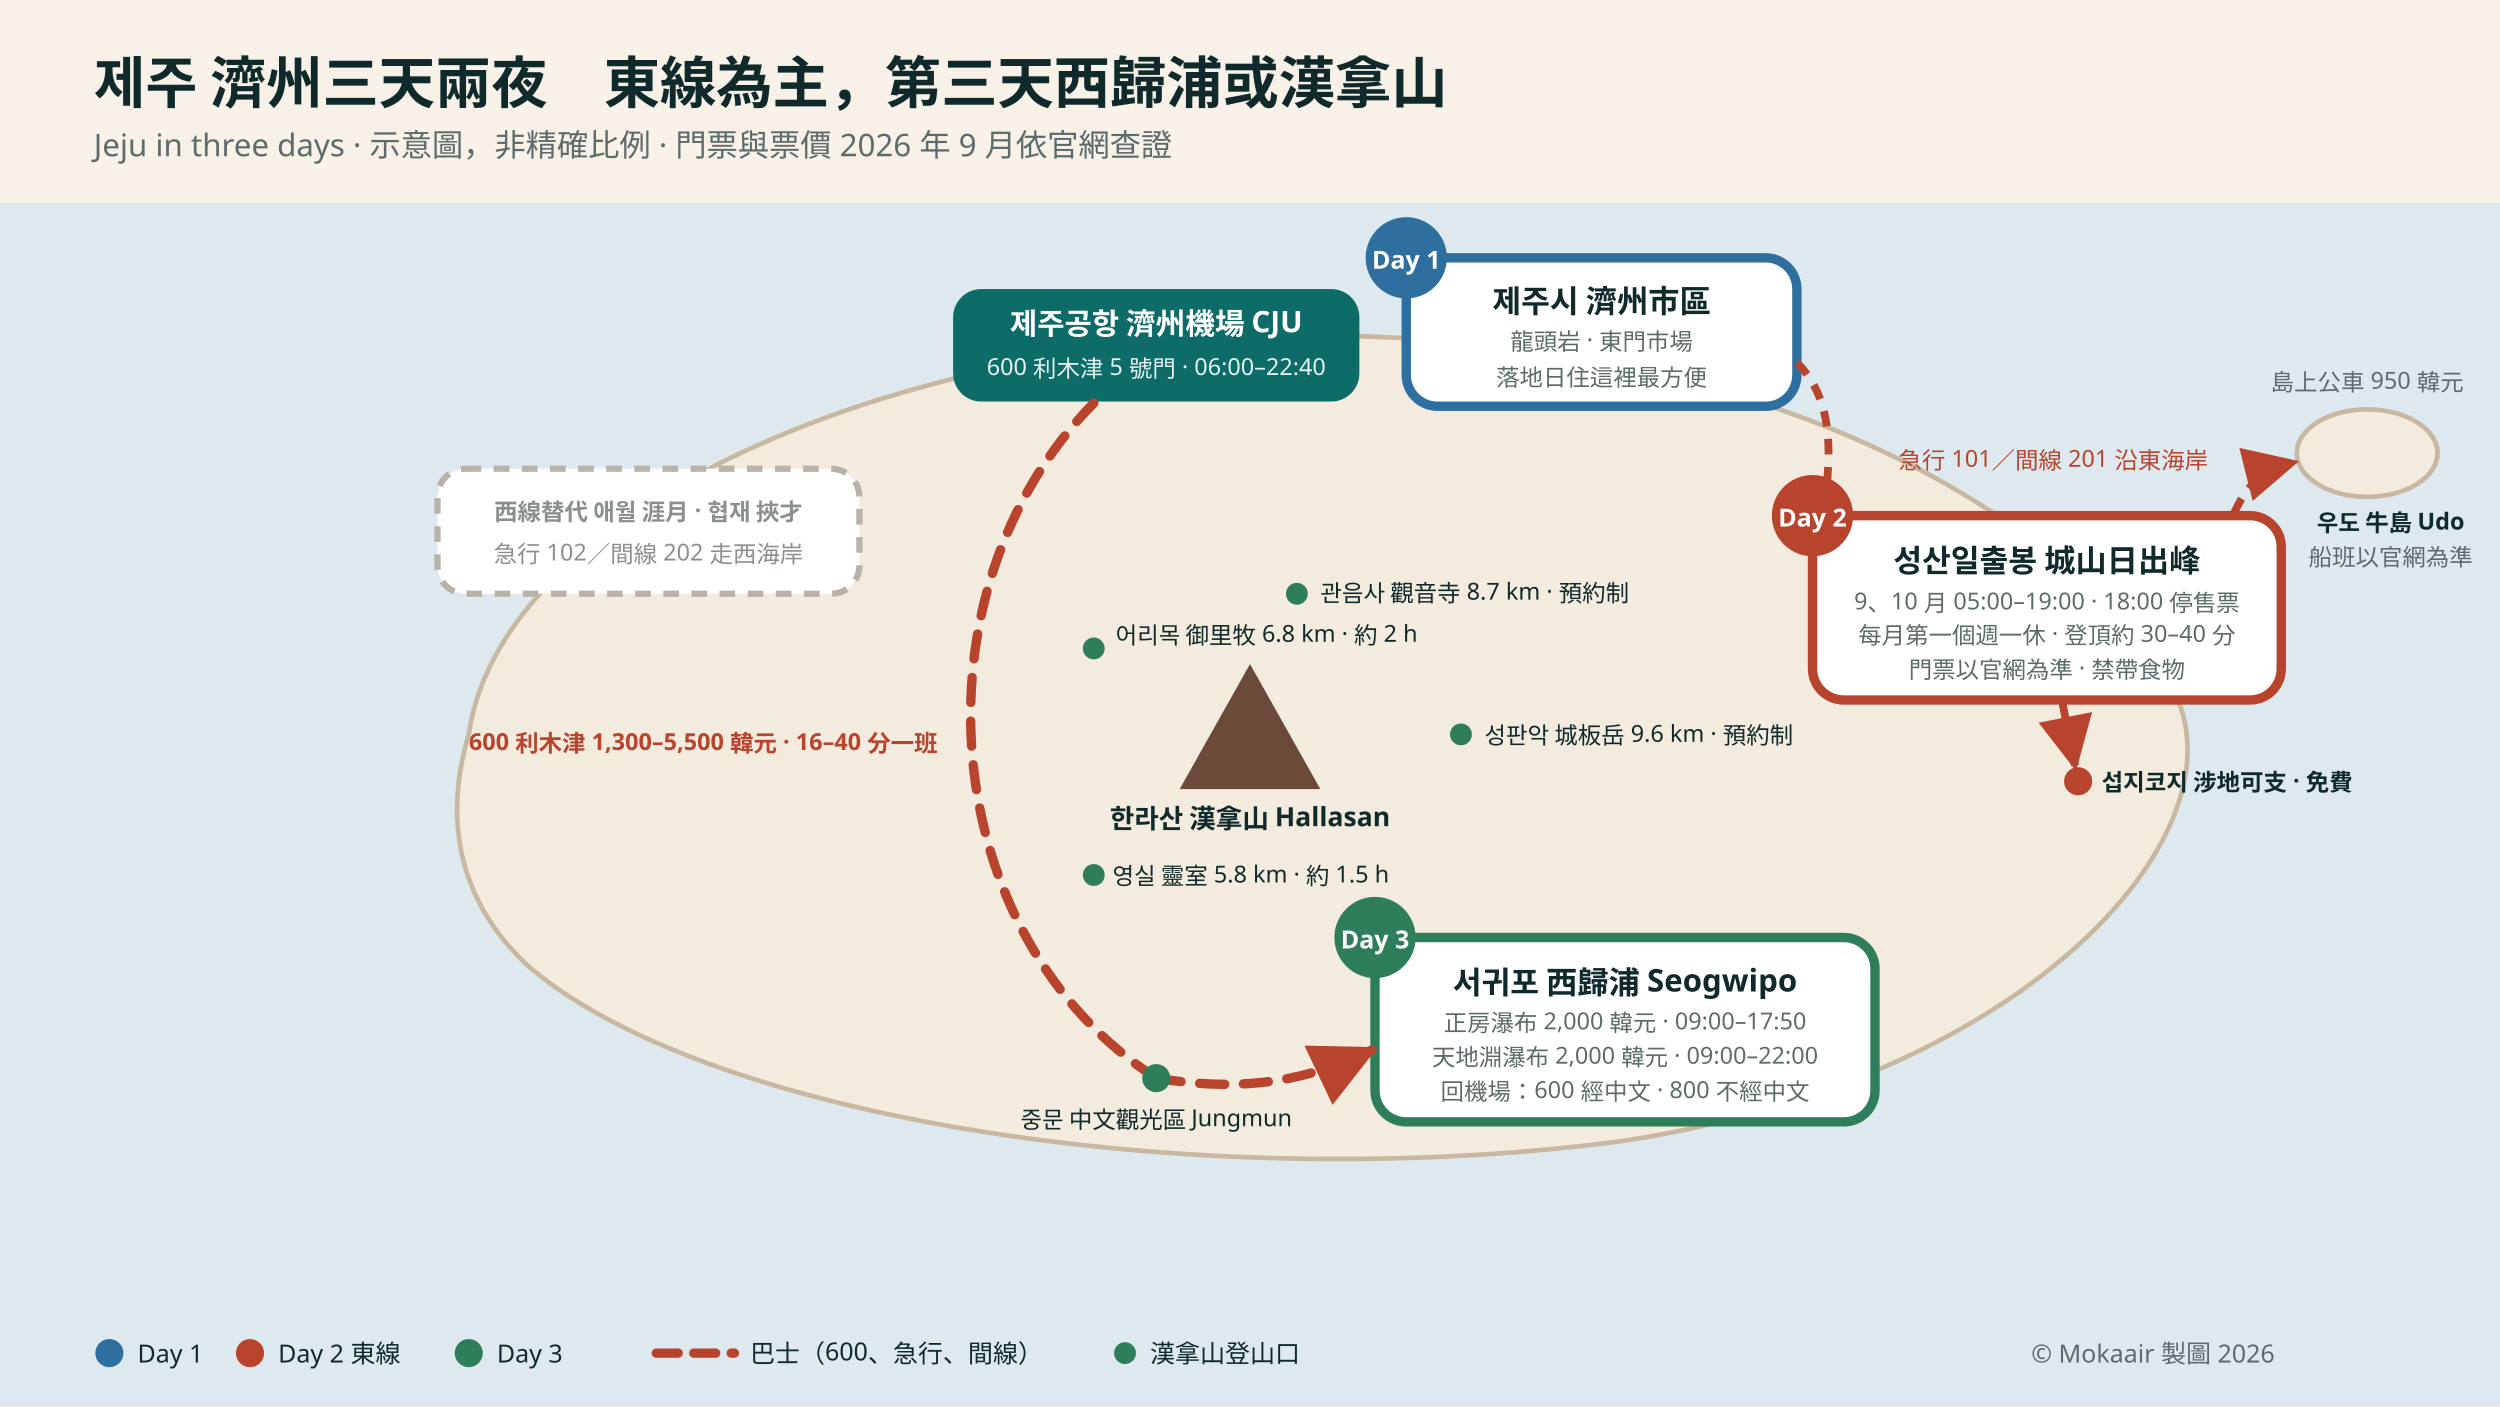
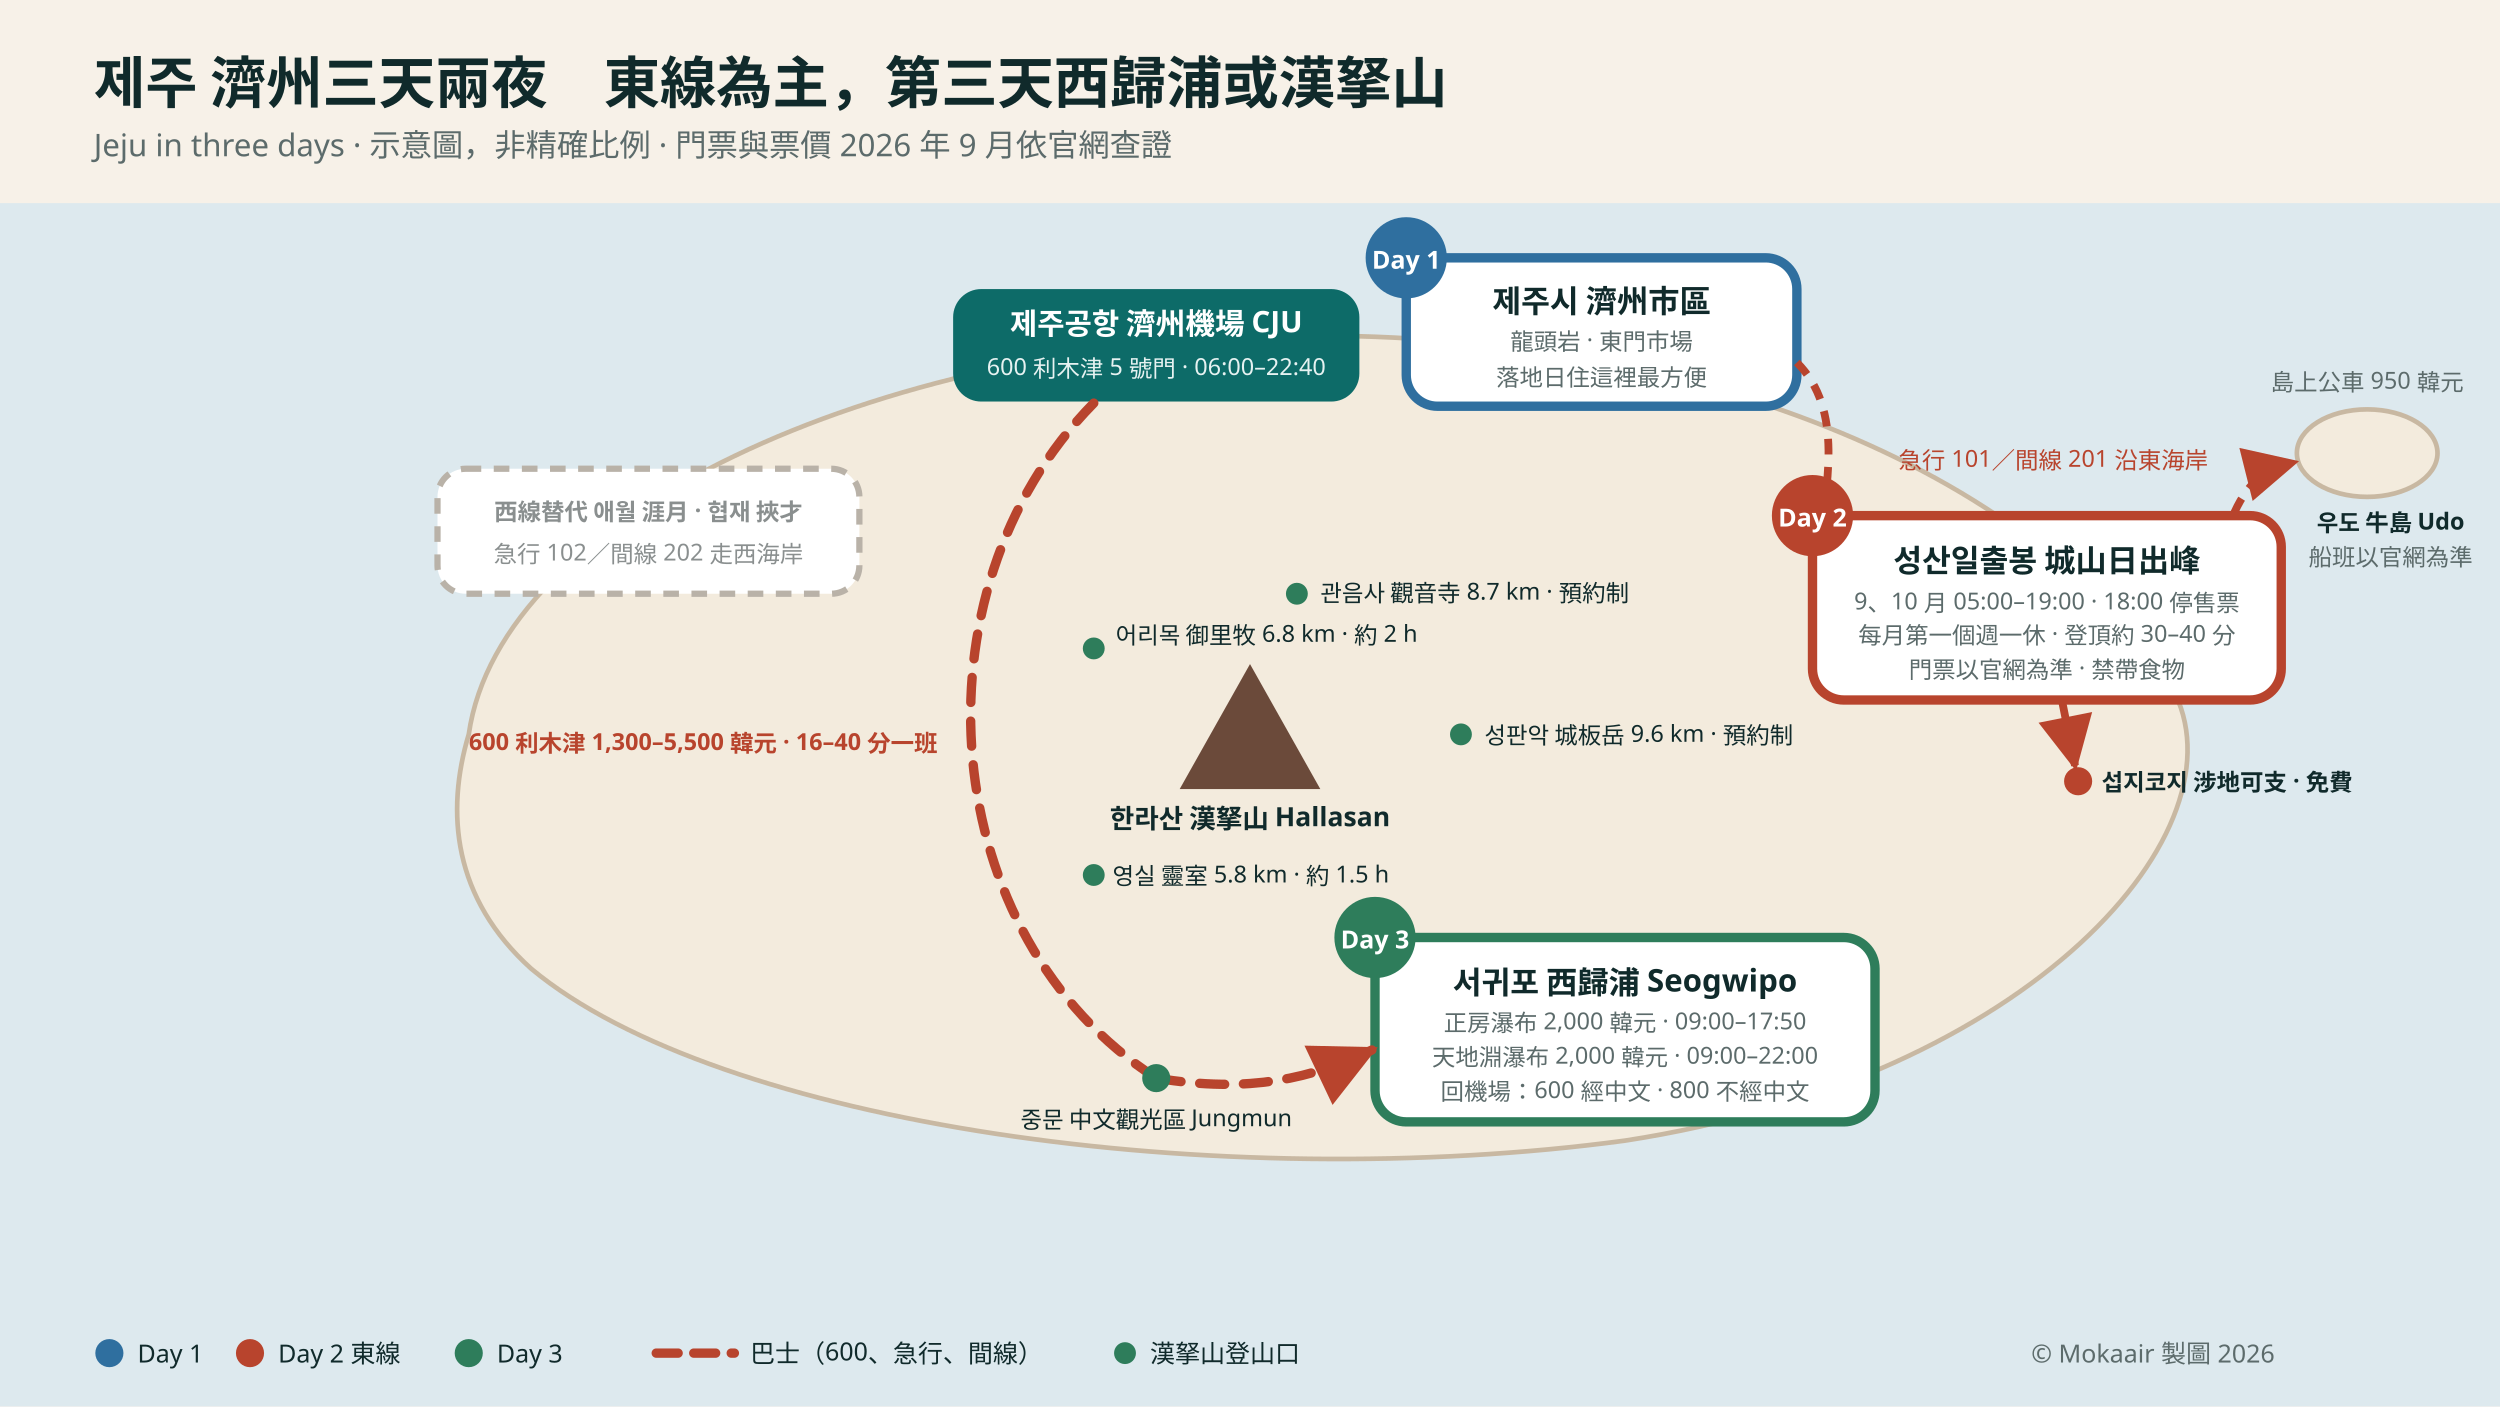
<svg xmlns="http://www.w3.org/2000/svg" viewBox="0 0 1600 900" width="1600" height="900" role="img" aria-labelledby="title desc" font-family="'Noto Sans TC','Noto Sans KR','PingFang TC','Microsoft JhengHei','Hiragino Sans',system-ui,sans-serif">
  <rect width="1600" height="900" fill="#F7F1E8" />
  <rect x="0" y="130" width="1600" height="770" fill="#DDE9EE" />
-   <text x="60" y="66" font-size="36" font-weight="700" fill="#102A2B">제주 濟州三天兩夜　東線為主，第三天西歸浦或漢拿山</text>
+   <text x="60" y="66" font-size="36" font-weight="700" fill="#102A2B">제주 濟州三天兩夜　東線為主，第三天西歸浦或漢拏山</text>
  <text x="60" y="100" font-size="20" fill="#5C6B6B">Jeju in three days · 示意圖，非精確比例 · 門票與票價 2026 年 9 月依官網查證</text>
  <defs>
    <marker id="arrowRed" viewBox="0 0 10 10" refX="9" refY="5" markerWidth="7" markerHeight="7" orient="auto-start-reverse">
      <path d="M 0 0 L 10 5 L 0 10 z" fill="#B8442D" />
    </marker>
    <marker id="arrowGreen" viewBox="0 0 10 10" refX="9" refY="5" markerWidth="7" markerHeight="7" orient="auto-start-reverse">
      <path d="M 0 0 L 10 5 L 0 10 z" fill="#2E7D5B" />
    </marker>
  </defs>
  <path d="M 300 470 C 320 330, 560 220, 820 215 C 1080 210, 1300 300, 1390 440 C 1440 530, 1300 690, 1040 730 C 780 765, 460 720, 340 620 C 290 575, 285 520, 300 470 Z" fill="#F3EBDD" stroke="#C8B8A2" stroke-width="3" />
  <ellipse cx="1515" cy="290" rx="45" ry="28" fill="#F3EBDD" stroke="#C8B8A2" stroke-width="3" />
  <text x="1515" y="250" font-size="15" fill="#5C6B6B" text-anchor="middle">島上公車 950 韓元</text>
  <text x="1530" y="340" font-size="15" font-weight="700" fill="#102A2B" text-anchor="middle">우도 牛島 Udo</text>
  <text x="1530" y="362" font-size="15" fill="#5C6B6B" text-anchor="middle">船班以官網為準</text>
  <path d="M 755 505 L 800 425 L 845 505 Z" fill="#6B4A3A" />
-   <text x="800" y="530" font-size="17" font-weight="700" fill="#102A2B" text-anchor="middle">한라산 漢拿山 Hallasan</text>
+   <text x="800" y="530" font-size="17" font-weight="700" fill="#102A2B" text-anchor="middle">한라산 漢拏山 Hallasan</text>
  <circle cx="935" cy="470" r="7" fill="#2E7D5B" />
  <text x="950" y="476" font-size="15" fill="#102A2B">성판악 城板岳 9.6 km · 預約制</text>
  <circle cx="830" cy="380" r="7" fill="#2E7D5B" />
  <text x="845" y="385" font-size="15" fill="#102A2B">관음사 觀音寺 8.7 km · 預約制</text>
  <circle cx="700" cy="415" r="7" fill="#2E7D5B" />
  <text x="714" y="412" font-size="15" fill="#102A2B">어리목 御里牧 6.8 km · 約 2 h</text>
  <circle cx="700" cy="560" r="7" fill="#2E7D5B" />
  <text x="712" y="566" font-size="15" fill="#102A2B">영실 靈室 5.8 km · 約 1.5 h</text>
  <rect x="610" y="185" width="260" height="72" rx="18" fill="#0D6B68" />
  <text x="740" y="214" font-size="19" font-weight="700" fill="#FFFFFF" text-anchor="middle">제주공항 濟州機場 CJU</text>
  <text x="740" y="240" font-size="15" fill="#E6F2F1" text-anchor="middle">600 利木津 5 號門 · 06:00–22:40</text>
  <rect x="900" y="165" width="250" height="95" rx="20" fill="#FFFFFF" stroke="#2F6F9F" stroke-width="6" />
  <circle cx="900" cy="165" r="26" fill="#2F6F9F" />
  <text x="900" y="172" font-size="16" font-weight="700" fill="#FFFFFF" text-anchor="middle">Day 1</text>
  <text x="1025" y="200" font-size="20" font-weight="700" fill="#102A2B" text-anchor="middle">제주시 濟州市區</text>
  <text x="1025" y="224" font-size="15" fill="#5C6B6B" text-anchor="middle">龍頭岩 · 東門市場</text>
  <text x="1025" y="247" font-size="15" fill="#5C6B6B" text-anchor="middle">落地日住這裡最方便</text>
  <path d="M 1150 232 C 1180 262, 1170 310, 1162 358" fill="none" stroke="#B8442D" stroke-width="5" stroke-dasharray="10 8" marker-end="url(#arrowRed)" />
  <text x="1215" y="300" font-size="15" fill="#B8442D">急行 101／間線 201 沿東海岸</text>
  <rect x="1160" y="330" width="300" height="118" rx="20" fill="#FFFFFF" stroke="#B8442D" stroke-width="6" />
  <circle cx="1160" cy="330" r="26" fill="#B8442D" />
  <text x="1160" y="337" font-size="16" font-weight="700" fill="#FFFFFF" text-anchor="middle">Day 2</text>
  <text x="1310" y="366" font-size="20" font-weight="700" fill="#102A2B" text-anchor="middle">성산일출봉 城山日出峰</text>
  <text x="1310" y="390" font-size="15" fill="#5C6B6B" text-anchor="middle">9、10 月 05:00–19:00 · 18:00 停售票</text>
  <text x="1310" y="412" font-size="15" fill="#5C6B6B" text-anchor="middle">每月第一個週一休 · 登頂約 30–40 分</text>
  <text x="1310" y="434" font-size="15" fill="#5C6B6B" text-anchor="middle">門票以官網為準 · 禁帶食物</text>
  <path d="M 1430 328 C 1440 306, 1452 300, 1468 296" fill="none" stroke="#B8442D" stroke-width="5" stroke-dasharray="10 8" marker-end="url(#arrowRed)" />
  <path d="M 1320 450 L 1328 490" fill="none" stroke="#B8442D" stroke-width="5" stroke-dasharray="10 8" marker-end="url(#arrowRed)" />
  <circle cx="1330" cy="500" r="9" fill="#B8442D" />
  <text x="1345" y="506" font-size="15" font-weight="700" fill="#102A2B">섭지코지 涉地可支 · 免費</text>
  <rect x="880" y="600" width="320" height="118" rx="20" fill="#FFFFFF" stroke="#2E7D5B" stroke-width="6" />
  <circle cx="880" cy="600" r="26" fill="#2E7D5B" />
  <text x="880" y="607" font-size="16" font-weight="700" fill="#FFFFFF" text-anchor="middle">Day 3</text>
  <text x="1040" y="636" font-size="20" font-weight="700" fill="#102A2B" text-anchor="middle">서귀포 西歸浦 Seogwipo</text>
  <text x="1040" y="660" font-size="15" fill="#5C6B6B" text-anchor="middle">正房瀑布 2,000 韓元 · 09:00–17:50</text>
  <text x="1040" y="682" font-size="15" fill="#5C6B6B" text-anchor="middle">天地淵瀑布 2,000 韓元 · 09:00–22:00</text>
  <text x="1040" y="704" font-size="15" fill="#5C6B6B" text-anchor="middle">回機場：600 經中文 · 800 不經中文</text>
  <path d="M 700 258 C 580 380, 600 600, 740 690" fill="none" stroke="#B8442D" stroke-width="6" stroke-dasharray="16 12" stroke-linecap="round" />
  <path d="M 740 690 C 800 700, 840 690, 878 672" fill="none" stroke="#B8442D" stroke-width="6" stroke-dasharray="16 12" stroke-linecap="round" marker-end="url(#arrowRed)" />
  <text x="600" y="480" font-size="15" font-weight="700" fill="#B8442D" text-anchor="end">600 利木津 1,300–5,500 韓元 · 16–40 分一班</text>
  <circle cx="740" cy="690" r="9" fill="#2E7D5B" />
  <text x="740" y="722" font-size="15" fill="#102A2B" text-anchor="middle">중문 中文觀光區 Jungmun</text>
  <rect x="280" y="300" width="270" height="80" rx="18" fill="#FFFFFF" stroke="#B9B2A8" stroke-width="4" stroke-dasharray="10 8" />
  <text x="415" y="333" font-size="15" font-weight="700" fill="#8A8F8F" text-anchor="middle">西線替代 애월 涯月 · 협재 挾才</text>
  <text x="415" y="360" font-size="15" fill="#8A8F8F" text-anchor="middle">急行 102／間線 202 走西海岸</text>
  <g font-size="16" fill="#102A2B">
    <circle cx="70" cy="866" r="9" fill="#2F6F9F" />
    <text x="88" y="872">Day 1</text>
    <circle cx="160" cy="866" r="9" fill="#B8442D" />
    <text x="178" y="872">Day 2 東線</text>
    <circle cx="300" cy="866" r="9" fill="#2E7D5B" />
    <text x="318" y="872">Day 3</text>
    <line x1="420" y1="866" x2="470" y2="866" stroke="#B8442D" stroke-width="6" stroke-dasharray="14 10" stroke-linecap="round" />
    <text x="480" y="872">巴士（600、急行、間線）</text>
    <circle cx="720" cy="866" r="7" fill="#2E7D5B" />
-     <text x="736" y="872">漢拿山登山口</text>
+     <text x="736" y="872">漢拏山登山口</text>
    <text x="1300" y="872" fill="#5C6B6B">© Mokaair 製圖 2026</text>
  </g>
</svg>
